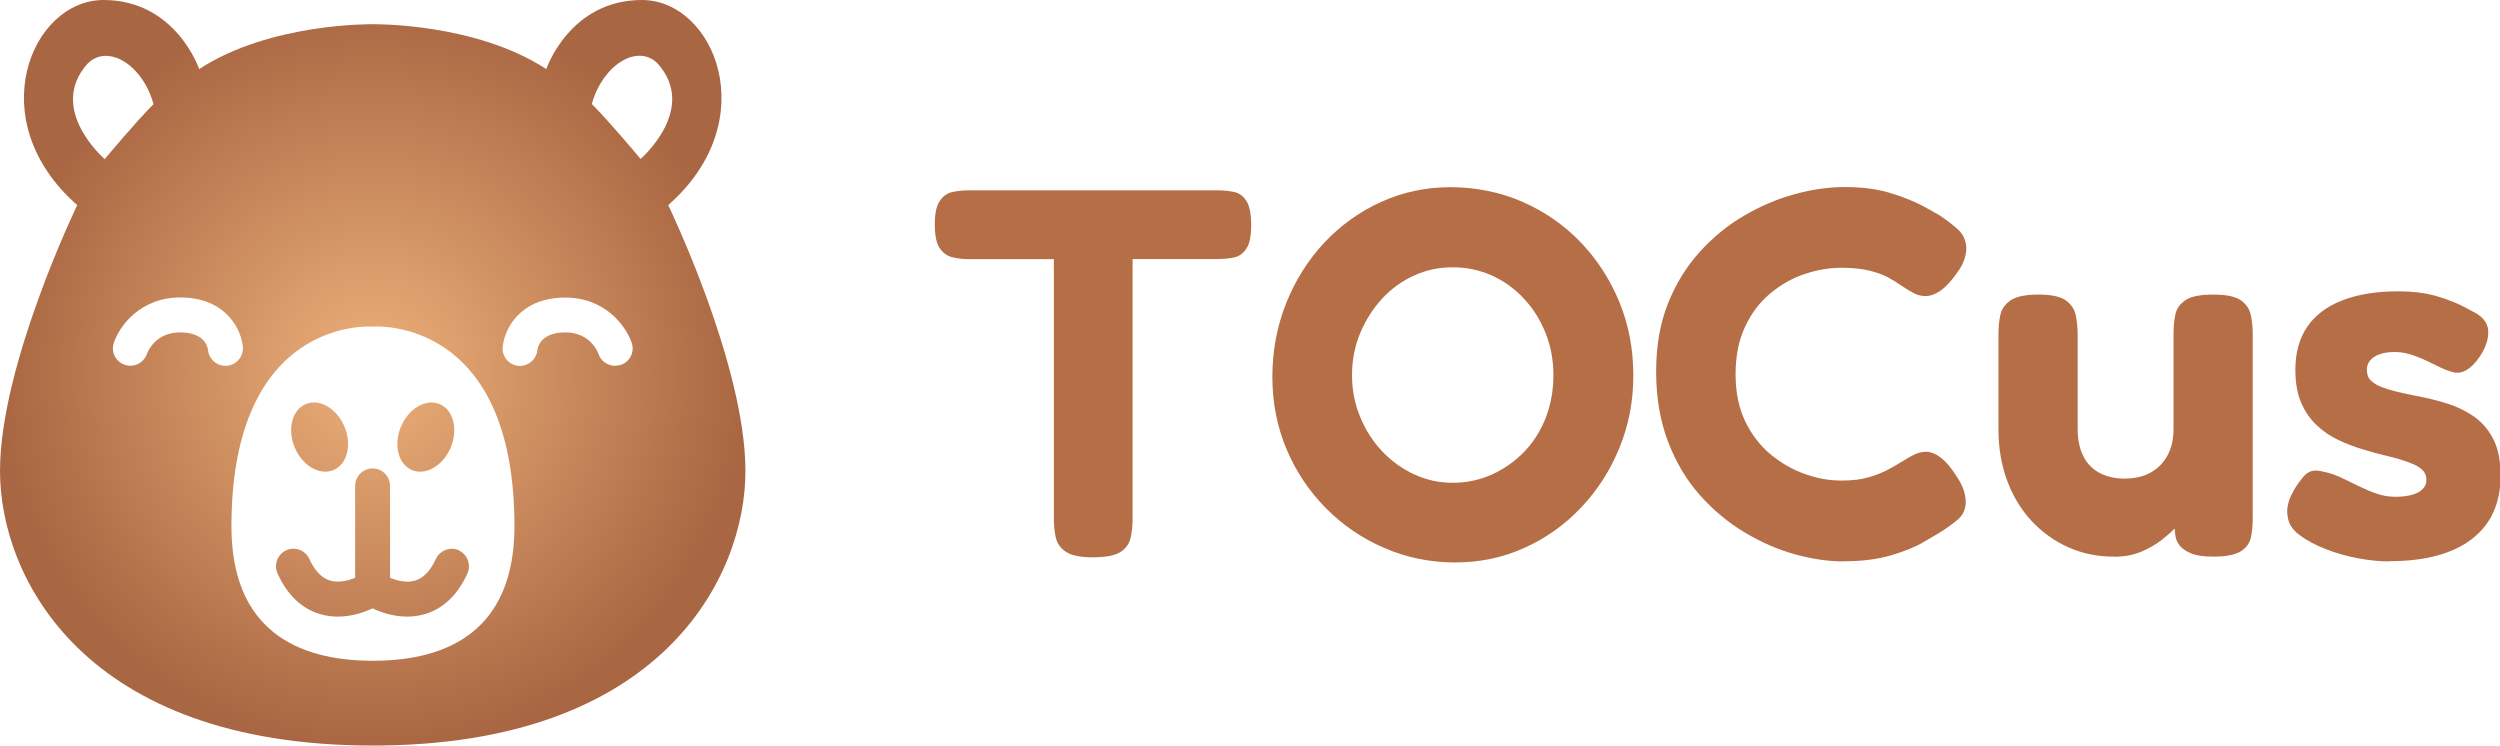
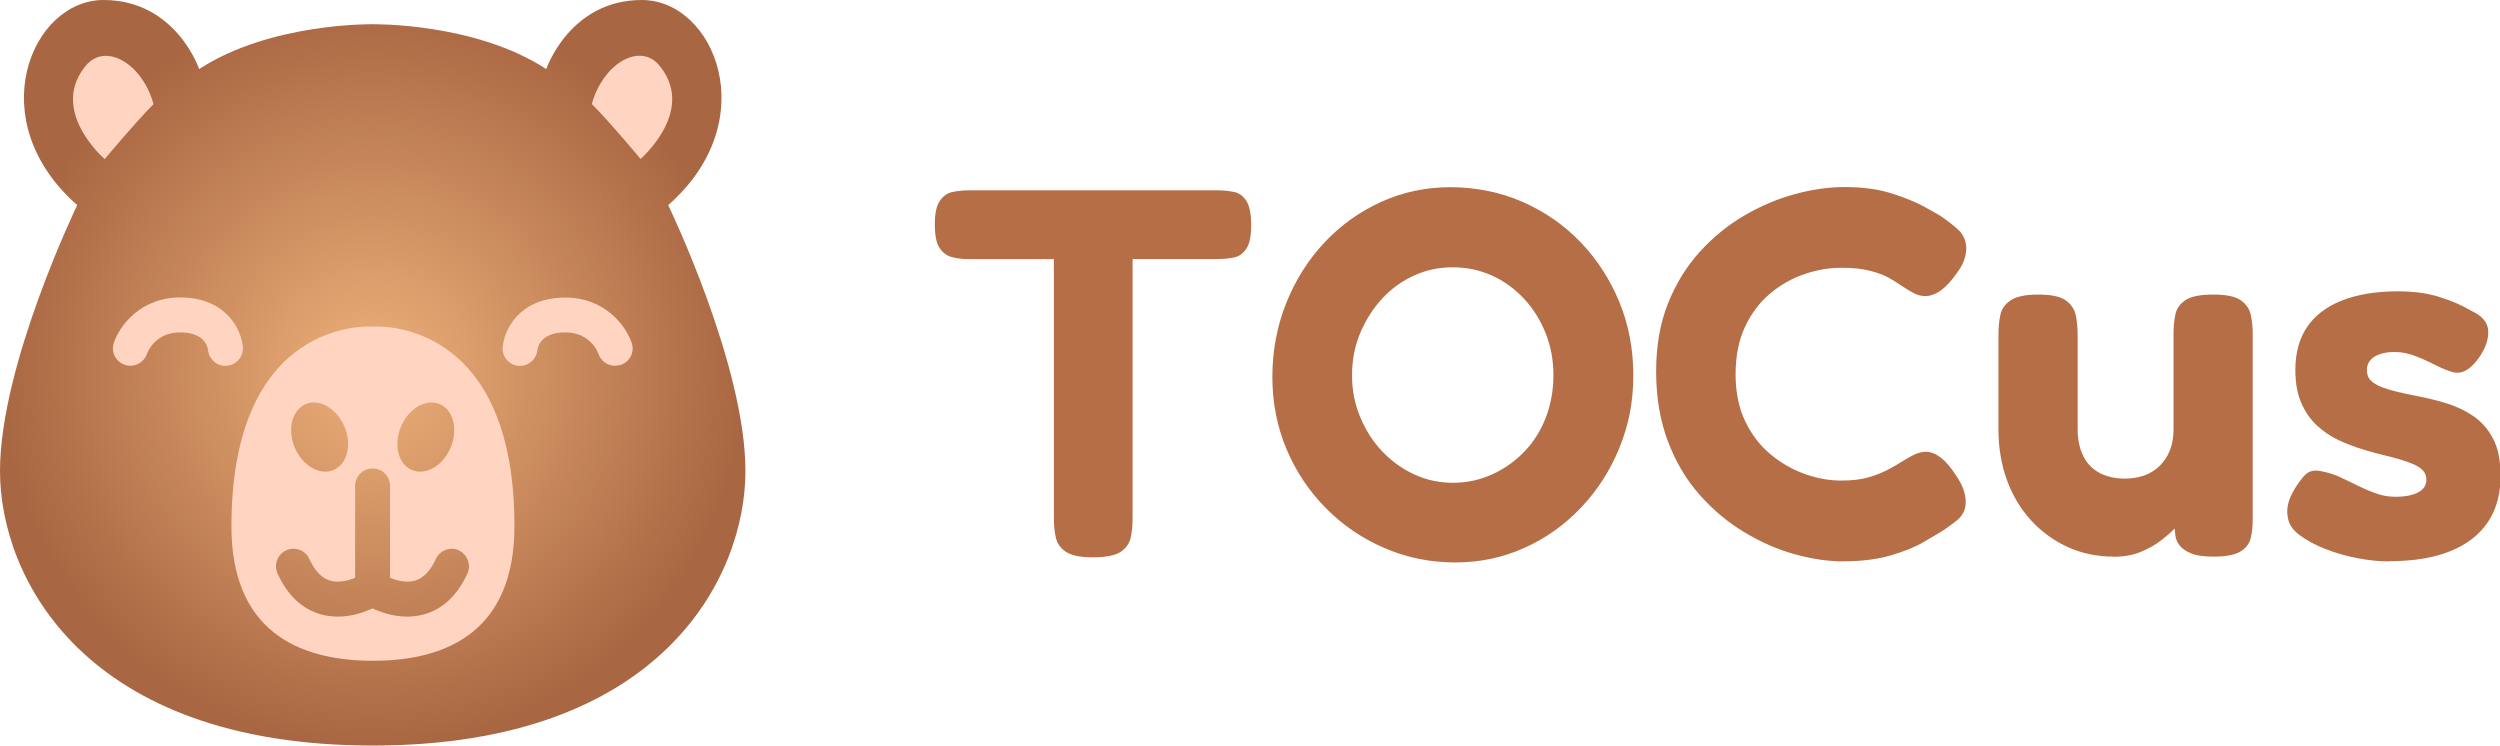
<svg xmlns="http://www.w3.org/2000/svg" id="a" viewBox="0 0 214.64 64.01">
  <defs>
-     <radialGradient id="b" cx="32" cy="32.01" fx="32" fy="32.01" r="32" gradientUnits="userSpaceOnUse">
+     <radialGradient id="b" cx="32" cy="31.99" fx="32" fy="31.99" r="32" gradientTransform="translate(0 64) scale(1 -1)" gradientUnits="userSpaceOnUse">
      <stop offset="0" stop-color="#edb17a" />
      <stop offset="1" stop-color="#a96642" />
    </radialGradient>
  </defs>
+   <path d="M53.34,16.69c3.48,0,6.31-2.82,6.31-6.31s-2.82-6.31-6.31-6.31-6.31,2.82-6.31,6.31c0,.59.09,1.16.24,1.71-4.3-2.78-9.49-4.4-15.07-4.4s-10.94,1.68-15.29,4.55c.18-.59.28-1.21.28-1.86,0-3.48-2.82-6.31-6.31-6.31s-6.31,2.82-6.31,6.31,2.82,6.31,6.31,6.31c.32,0,.62-.03.93-.08-4.08,4.51-6.56,10.39-6.56,16.82,0,14.21,12.06,25.74,26.95,25.74s26.95-11.52,26.95-25.74c0-6.42-2.46-12.28-6.53-16.78.23.03.47.04.71.04Z" style="fill:#ffd5c2;" />
  <path d="M57.37,17.61c8.29-7.28,3.95-17.61-2.26-17.61s-8.21,5.93-8.21,5.93c-6.14-4-14.9-3.85-14.9-3.85,0,0-8.76-.15-14.9,3.85,0,0-2-5.93-8.21-5.93S-1.66,10.33,6.63,17.61c0,0-6.63,13.71-6.63,22.83s7.2,23.57,32,23.57,32-14.45,32-23.57-6.63-22.83-6.63-22.83ZM7.54,5.45c1.69-1.7,4.7.07,5.64,3.49-1.6,1.61-4.19,4.72-4.19,4.72,0,0-4.99-4.28-1.46-8.21h.01ZM19.35,31.41c-.77,0-1.42-.59-1.49-1.37-.04-.32-.34-1.45-2.26-1.5-2.24-.07-2.92,1.66-2.99,1.86-.28.77-1.13,1.19-1.9.92-.78-.27-1.2-1.1-.94-1.88.46-1.39,2.26-3.99,5.91-3.9,3.81.1,5.05,2.82,5.17,4.24.07.83-.54,1.55-1.36,1.62h-.14ZM32.01,56.73h0c-6.59,0-12.15-2.72-12.14-11.57.02-17.97,11.96-17.13,12.15-17.12.2-.01,12.14-.85,12.15,17.12,0,8.85-5.55,11.57-12.14,11.57h-.02ZM53.29,31.32c-.78.27-1.63-.15-1.9-.92-.07-.2-.75-1.93-2.99-1.86-1.92.05-2.22,1.19-2.26,1.5-.07.78-.72,1.37-1.49,1.37h-.13c-.83-.07-1.44-.8-1.36-1.62.12-1.42,1.36-4.14,5.17-4.24,3.65-.09,5.45,2.51,5.91,3.9.26.78-.16,1.61-.94,1.88h0ZM55,13.65s-2.58-3.11-4.19-4.72c.95-3.41,3.95-5.19,5.64-3.49,3.53,3.92-1.46,8.21-1.46,8.21h0ZM37.74,34.69c1.18.49,1.61,2.16.96,3.72s-2.13,2.44-3.32,1.95-1.61-2.16-.96-3.72,2.13-2.44,3.32-1.95ZM26.26,34.69c-1.18.49-1.61,2.16-.96,3.72s2.13,2.44,3.32,1.95,1.61-2.16.96-3.72-2.13-2.44-3.32-1.95ZM39.41,47.25c-.75-.35-1.64,0-1.99.74-.47,1.03-1.07,1.65-1.79,1.86s-1.55,0-2.14-.24v-7.89c0-.83-.67-1.5-1.5-1.5s-1.5.67-1.5,1.5v7.89c-.59.24-1.42.45-2.14.24s-1.32-.83-1.79-1.86c-.34-.75-1.23-1.09-1.99-.74-.75.34-1.08,1.23-.74,1.99.85,1.87,2.1,3.04,3.7,3.5.5.14,1,.2,1.48.2,1.21,0,2.27-.38,2.97-.71.7.33,1.77.71,2.97.71.48,0,.97-.06,1.48-.2,1.6-.46,2.85-1.64,3.7-3.5.34-.75,0-1.64-.74-1.99h.02Z" style="fill:url(#b);" />
-   <path d="M104.53,16.34c.51,0,.98.05,1.42.14s.79.35,1.06.77c.27.42.41,1.11.41,2.07s-.13,1.61-.41,2.02c-.27.42-.63.68-1.08.77-.45.09-.93.13-1.44.13h-7.25v22.28c0,.57-.05,1.11-.16,1.62-.11.51-.39.92-.86,1.24-.47.31-1.27.47-2.41.47-1.05,0-1.82-.16-2.29-.47-.48-.32-.77-.74-.88-1.26-.11-.52-.16-1.07-.16-1.64v-22.23h-7.29c-.48,0-.95-.05-1.4-.16-.45-.1-.82-.36-1.1-.77-.29-.4-.43-1.09-.43-2.05s.14-1.6.43-2.02c.28-.42.65-.68,1.1-.77.45-.09.92-.14,1.4-.14h21.33Z" style="fill:#b56e46;" />
-   <path d="M124.96,48.29c-2.16,0-4.19-.41-6.1-1.24-1.91-.82-3.58-1.96-5.02-3.42-1.44-1.45-2.57-3.14-3.38-5.06-.81-1.92-1.22-3.99-1.22-6.21s.4-4.37,1.19-6.34c.79-1.98,1.89-3.71,3.28-5.2,1.4-1.48,3.02-2.65,4.88-3.49,1.86-.84,3.84-1.26,5.94-1.26s4.24.41,6.14,1.24c1.9.83,3.57,1.97,4.99,3.44,1.42,1.47,2.54,3.18,3.35,5.13.81,1.95,1.22,4.07,1.22,6.35s-.4,4.26-1.19,6.21-1.9,3.67-3.31,5.15c-1.41,1.49-3.04,2.64-4.88,3.46-1.84.83-3.82,1.24-5.92,1.24ZM124.73,41.45c1.2,0,2.32-.24,3.38-.72,1.05-.48,1.97-1.13,2.77-1.96.79-.83,1.41-1.8,1.84-2.93.43-1.12.65-2.33.65-3.62s-.22-2.5-.67-3.62-1.07-2.12-1.87-2.97c-.8-.85-1.71-1.51-2.75-1.98-1.04-.46-2.15-.7-3.35-.7s-2.27.23-3.31.7c-1.04.47-1.95,1.12-2.75,1.98-.79.86-1.42,1.85-1.89,2.97-.47,1.12-.7,2.33-.7,3.62s.23,2.45.7,3.58c.46,1.12,1.09,2.11,1.89,2.95s1.71,1.5,2.75,1.98c1.04.48,2.14.72,3.31.72Z" style="fill:#b56e46;" />
-   <path d="M158.3,48.2c-1.32,0-2.72-.2-4.19-.61-1.47-.4-2.92-1.04-4.34-1.89-1.43-.86-2.71-1.93-3.85-3.22-1.14-1.29-2.05-2.82-2.72-4.59-.67-1.77-1.01-3.76-1.01-5.99s.34-4.13,1.01-5.83c.67-1.69,1.58-3.17,2.72-4.43,1.14-1.26,2.41-2.3,3.83-3.13,1.41-.82,2.86-1.44,4.34-1.84,1.49-.41,2.92-.61,4.3-.61,1.53,0,2.86.18,4,.54,1.14.36,2.06.74,2.77,1.12.7.39,1.16.65,1.37.77.54.36,1.05.75,1.53,1.17.48.42.73.96.76,1.62,0,.36-.07.72-.2,1.08s-.34.72-.61,1.08c-.48.69-.95,1.19-1.39,1.51-.45.31-.89.47-1.31.47-.36,0-.71-.09-1.04-.27-.33-.18-.72-.42-1.17-.72-.21-.15-.51-.34-.9-.56-.39-.23-.92-.43-1.6-.61s-1.51-.27-2.5-.27c-1.05,0-2.11.18-3.17.54-1.07.36-2.05.92-2.95,1.67-.9.75-1.62,1.7-2.16,2.86-.54,1.16-.81,2.51-.81,4.07s.28,2.91.83,4.05c.55,1.14,1.28,2.09,2.18,2.83.9.75,1.88,1.31,2.95,1.69,1.06.38,2.11.56,3.13.56.9,0,1.67-.09,2.29-.27.63-.18,1.19-.4,1.67-.65.48-.25.88-.49,1.22-.7.33-.21.67-.41,1.01-.58s.7-.27,1.06-.27c.42,0,.85.17,1.28.5.43.33.88.85,1.33,1.57.27.39.47.77.61,1.15.13.38.2.74.2,1.1,0,.63-.25,1.15-.74,1.55s-1.01.77-1.55,1.1c-.21.12-.66.38-1.35.79-.69.41-1.61.78-2.75,1.12-1.14.34-2.5.52-4.09.52Z" style="fill:#b56e46;" />
-   <path d="M181.47,47.79c-1.41,0-2.71-.27-3.91-.81-1.2-.54-2.25-1.3-3.15-2.27-.9-.97-1.6-2.13-2.09-3.46s-.74-2.8-.74-4.39v-8.14c0-.6.05-1.16.16-1.67.1-.51.4-.93.88-1.26.48-.33,1.27-.5,2.38-.5s1.9.17,2.36.5c.46.33.75.76.86,1.28.1.53.16,1.09.16,1.69v8.1c0,.87.16,1.63.47,2.27.31.65.78,1.13,1.39,1.46s1.34.5,2.18.5,1.61-.17,2.23-.52c.61-.34,1.09-.83,1.44-1.46.34-.63.52-1.38.52-2.25v-8.19c0-.6.05-1.16.16-1.67.1-.51.4-.92.88-1.24s1.28-.47,2.39-.47,1.9.17,2.36.5c.46.33.75.76.85,1.28.11.53.16,1.07.16,1.64v15.84c0,.57-.05,1.1-.16,1.6s-.4.89-.88,1.19c-.48.3-1.26.45-2.34.45-.81,0-1.44-.09-1.89-.27-.45-.18-.78-.41-.99-.67-.21-.27-.34-.55-.38-.86-.04-.3-.07-.57-.07-.81l.58-.5c-.09.15-.29.38-.58.7-.3.32-.7.66-1.19,1.04-.5.38-1.07.7-1.73.97-.66.27-1.43.41-2.3.41Z" style="fill:#b56e46;" />
-   <path d="M205.1,48.2c-.81,0-1.7-.09-2.66-.27-.96-.18-1.88-.44-2.77-.79-.88-.34-1.64-.75-2.25-1.21-.62-.46-.95-1-1.01-1.6-.06-.3-.05-.62.02-.97s.21-.71.41-1.08c.19-.38.46-.77.79-1.19.24-.33.5-.54.79-.63.28-.09.64-.08,1.06.04.48.09.96.25,1.44.47.48.22.97.46,1.49.72.51.25,1.04.48,1.58.67.54.2,1.09.29,1.67.29.84,0,1.49-.13,1.96-.38.46-.25.7-.61.7-1.06,0-.33-.1-.6-.29-.81-.2-.21-.47-.39-.81-.54s-.75-.29-1.21-.43-.95-.26-1.46-.38c-.51-.12-1.05-.27-1.62-.45-.72-.21-1.43-.48-2.14-.81-.71-.33-1.33-.76-1.89-1.28-.56-.53-1-1.17-1.33-1.94-.33-.76-.5-1.7-.5-2.81,0-1.47.34-2.7,1.01-3.69.67-.99,1.67-1.75,2.99-2.27,1.32-.52,2.94-.79,4.86-.79.54,0,1.08.03,1.62.09s1.07.17,1.6.31c.52.15,1.04.33,1.55.54.51.21,1.02.47,1.53.76.9.42,1.37.99,1.4,1.71.03.72-.23,1.47-.77,2.25-.33.48-.67.83-1.03,1.06-.36.23-.74.31-1.12.25-.48-.12-1-.32-1.55-.61-.56-.28-1.14-.55-1.75-.79-.62-.24-1.22-.36-1.82-.36-.51,0-.94.07-1.3.2-.36.13-.63.31-.81.54-.18.22-.27.49-.27.79,0,.39.11.7.34.92s.53.41.92.56.84.29,1.35.41c.51.12,1.06.24,1.67.36.81.15,1.64.35,2.5.61.86.26,1.63.62,2.34,1.1.71.48,1.28,1.12,1.71,1.94.43.81.65,1.88.65,3.19,0,2.37-.83,4.19-2.48,5.45-1.65,1.26-4,1.89-7.06,1.89Z" style="fill:#b56e46;" />
+   <path d="M104.53,16.34c.51,0,.98.05,1.42.14s.79.35,1.06.77.41,1.11.41,2.07-.13,1.61-.41,2.02c-.27.42-.63.68-1.08.77-.45.09-.93.13-1.44.13h-7.25v22.28c0,.57-.05,1.11-.16,1.62s-.39.92-.86,1.24c-.47.31-1.27.47-2.41.47-1.05,0-1.82-.16-2.29-.47-.48-.32-.77-.74-.88-1.26-.11-.52-.16-1.07-.16-1.64v-22.23h-7.29c-.48,0-.95-.05-1.4-.16-.45-.1-.82-.36-1.1-.77-.29-.4-.43-1.09-.43-2.05s.14-1.6.43-2.02c.28-.42.65-.68,1.1-.77s.92-.14,1.4-.14h21.34ZM124.96,48.29c-2.16,0-4.19-.41-6.1-1.24-1.91-.82-3.58-1.96-5.02-3.42-1.44-1.45-2.57-3.14-3.38-5.06-.81-1.92-1.22-3.99-1.22-6.21s.4-4.37,1.19-6.34c.79-1.98,1.89-3.71,3.28-5.2,1.4-1.48,3.02-2.65,4.88-3.49s3.84-1.26,5.94-1.26,4.24.41,6.14,1.24c1.9.83,3.57,1.97,4.99,3.44,1.42,1.47,2.54,3.18,3.35,5.13.81,1.95,1.22,4.07,1.22,6.35s-.4,4.26-1.19,6.21-1.9,3.67-3.31,5.15c-1.41,1.49-3.04,2.64-4.88,3.46-1.84.83-3.82,1.24-5.92,1.24h.03ZM124.73,41.45c1.2,0,2.32-.24,3.38-.72,1.05-.48,1.97-1.13,2.77-1.96.79-.83,1.41-1.8,1.84-2.93.43-1.12.65-2.33.65-3.62s-.22-2.5-.67-3.62-1.07-2.12-1.87-2.97c-.8-.85-1.71-1.51-2.75-1.98-1.04-.46-2.15-.7-3.35-.7s-2.27.23-3.31.7c-1.04.47-1.95,1.12-2.75,1.98-.79.86-1.42,1.85-1.89,2.97-.47,1.12-.7,2.33-.7,3.62s.23,2.45.7,3.58c.46,1.12,1.09,2.11,1.89,2.95s1.71,1.5,2.75,1.98,2.14.72,3.31.72ZM158.3,48.2c-1.32,0-2.72-.2-4.19-.61-1.47-.4-2.92-1.04-4.34-1.89-1.43-.86-2.71-1.93-3.85-3.22s-2.05-2.82-2.72-4.59-1.01-3.76-1.01-5.99.34-4.13,1.01-5.83c.67-1.69,1.58-3.17,2.72-4.43s2.41-2.3,3.83-3.13c1.41-.82,2.86-1.44,4.34-1.84,1.49-.41,2.92-.61,4.3-.61,1.53,0,2.86.18,4,.54s2.06.74,2.77,1.12c.7.39,1.16.65,1.37.77.54.36,1.05.75,1.53,1.17s.73.96.76,1.62c0,.36-.07.72-.2,1.08s-.34.72-.61,1.08c-.48.69-.95,1.19-1.39,1.51-.45.31-.89.47-1.31.47-.36,0-.71-.09-1.04-.27-.33-.18-.72-.42-1.17-.72-.21-.15-.51-.34-.9-.56-.39-.23-.92-.43-1.6-.61s-1.51-.27-2.5-.27c-1.05,0-2.11.18-3.17.54-1.07.36-2.05.92-2.95,1.67s-1.62,1.7-2.16,2.86c-.54,1.16-.81,2.51-.81,4.07s.28,2.91.83,4.05,1.28,2.09,2.18,2.83c.9.75,1.88,1.31,2.95,1.69,1.06.38,2.11.56,3.13.56.9,0,1.67-.09,2.29-.27.63-.18,1.19-.4,1.67-.65s.88-.49,1.22-.7c.33-.21.67-.41,1.01-.58s.7-.27,1.06-.27c.42,0,.85.17,1.28.5s.88.85,1.33,1.57c.27.39.47.77.61,1.15.13.38.2.74.2,1.1,0,.63-.25,1.15-.74,1.55s-1.01.77-1.55,1.1c-.21.12-.66.38-1.35.79s-1.61.78-2.75,1.12-2.5.52-4.09.52h.01ZM181.47,47.79c-1.41,0-2.71-.27-3.91-.81s-2.25-1.3-3.15-2.27-1.6-2.13-2.09-3.46-.74-2.8-.74-4.39v-8.14c0-.6.05-1.16.16-1.67.1-.51.4-.93.88-1.26.48-.33,1.27-.5,2.38-.5s1.9.17,2.36.5.75.76.86,1.28c.1.53.16,1.09.16,1.69v8.1c0,.87.16,1.63.47,2.27.31.65.78,1.13,1.39,1.46s1.34.5,2.18.5,1.61-.17,2.23-.52c.61-.34,1.09-.83,1.44-1.46.34-.63.52-1.38.52-2.25v-8.19c0-.6.05-1.16.16-1.67.1-.51.4-.92.88-1.24s1.28-.47,2.39-.47,1.9.17,2.36.5.75.76.85,1.28c.11.53.16,1.07.16,1.64v15.84c0,.57-.05,1.1-.16,1.6s-.4.89-.88,1.19c-.48.3-1.26.45-2.34.45-.81,0-1.44-.09-1.89-.27s-.78-.41-.99-.67c-.21-.27-.34-.55-.38-.86-.04-.3-.07-.57-.07-.81l.58-.5c-.09.15-.29.38-.58.7-.3.32-.7.66-1.19,1.04-.5.38-1.07.7-1.73.97-.66.27-1.43.41-2.3.41h-.01ZM205.1,48.2c-.81,0-1.7-.09-2.66-.27s-1.88-.44-2.77-.79c-.88-.34-1.64-.75-2.25-1.21-.62-.46-.95-1-1.01-1.6-.06-.3-.05-.62.02-.97s.21-.71.41-1.08c.19-.38.46-.77.79-1.19.24-.33.5-.54.79-.63.28-.09.64-.08,1.06.04.48.09.96.25,1.44.47s.97.46,1.49.72c.51.25,1.04.48,1.58.67.54.2,1.09.29,1.67.29.84,0,1.49-.13,1.96-.38.46-.25.7-.61.7-1.06,0-.33-.1-.6-.29-.81-.2-.21-.47-.39-.81-.54s-.75-.29-1.21-.43-.95-.26-1.46-.38c-.51-.12-1.05-.27-1.62-.45-.72-.21-1.43-.48-2.14-.81s-1.33-.76-1.89-1.28c-.56-.53-1-1.17-1.33-1.94-.33-.76-.5-1.7-.5-2.81,0-1.47.34-2.7,1.01-3.69s1.67-1.75,2.99-2.27,2.94-.79,4.86-.79c.54,0,1.08.03,1.62.09s1.07.17,1.6.31c.52.15,1.04.33,1.55.54.51.21,1.02.47,1.53.76.9.42,1.37.99,1.4,1.71s-.23,1.47-.77,2.25c-.33.48-.67.83-1.03,1.06s-.74.31-1.12.25c-.48-.12-1-.32-1.55-.61-.56-.28-1.14-.55-1.75-.79-.62-.24-1.22-.36-1.82-.36-.51,0-.94.07-1.3.2-.36.13-.63.31-.81.54-.18.22-.27.49-.27.79,0,.39.11.7.34.92s.53.41.92.56.84.29,1.35.41c.51.12,1.06.24,1.67.36.81.15,1.64.35,2.5.61.86.26,1.63.62,2.34,1.1.71.48,1.28,1.12,1.71,1.94.43.81.65,1.88.65,3.19,0,2.37-.83,4.19-2.48,5.45-1.65,1.26-4,1.89-7.06,1.89l-.05.02Z" style="fill:#b56e46;" />
</svg>
